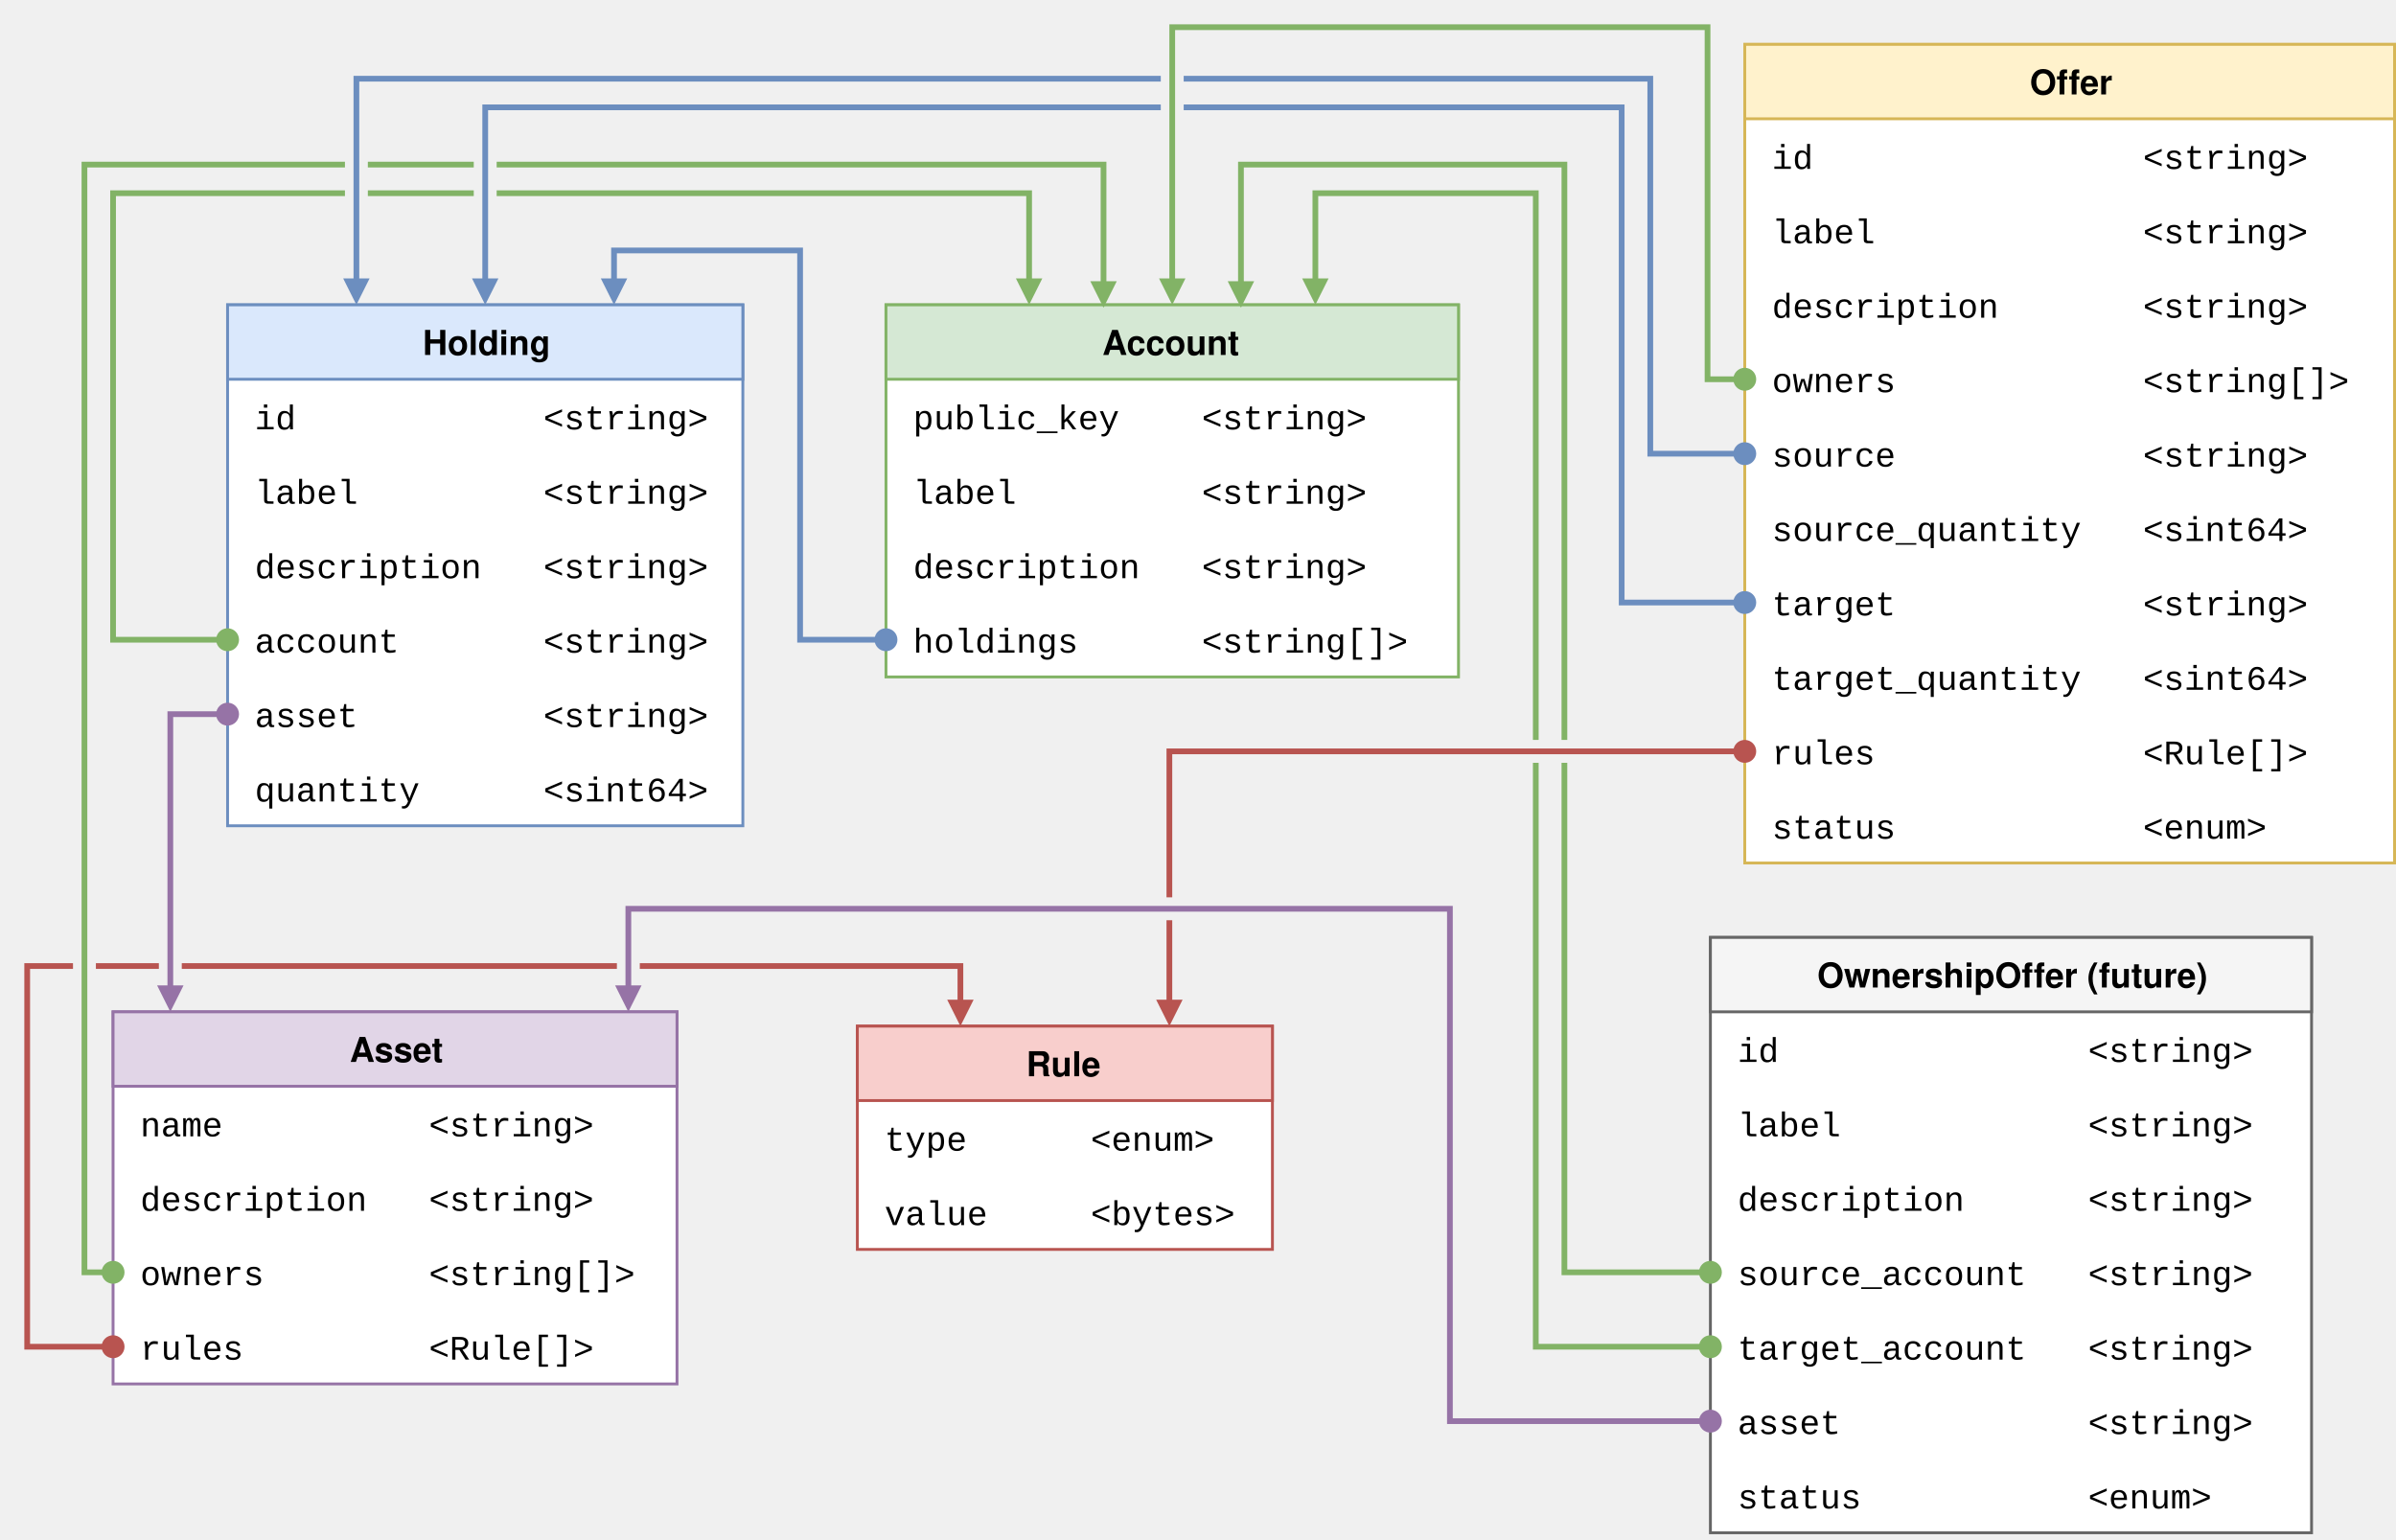
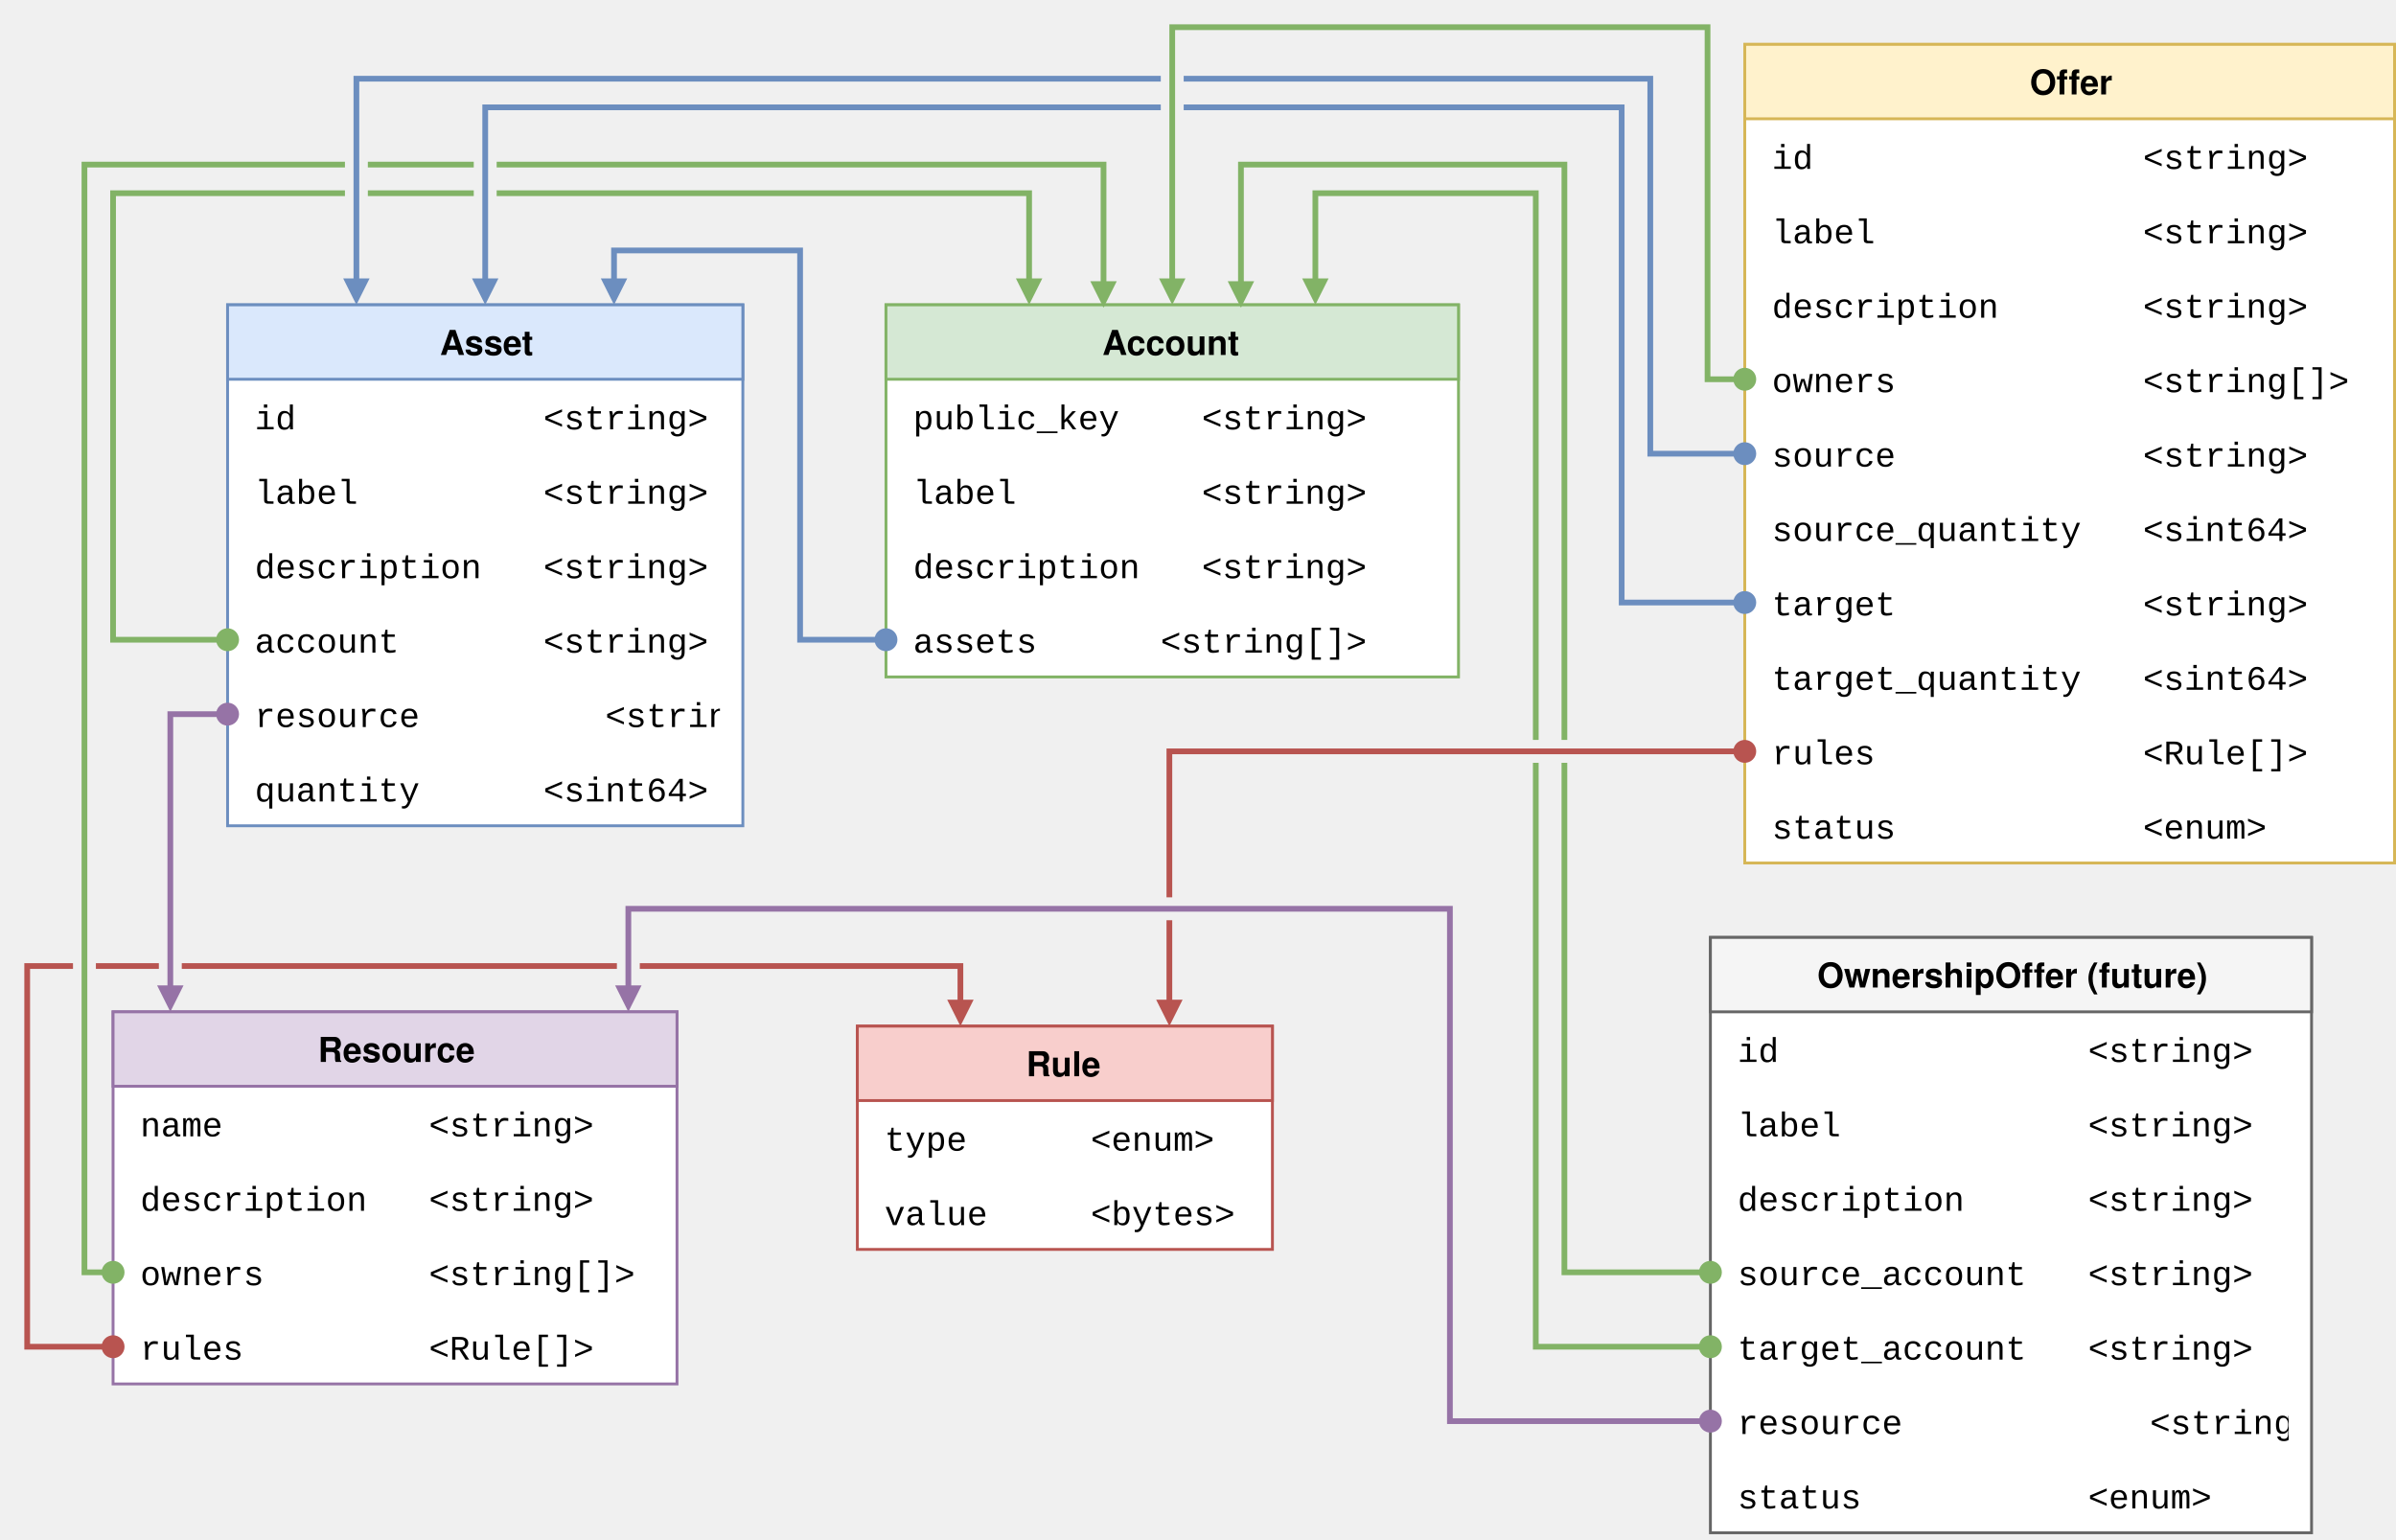
<svg xmlns="http://www.w3.org/2000/svg" width="837px" height="538px" version="1.1" content="&lt;mxfile userAgent=&quot;Mozilla/5.0 (Macintosh; Intel Mac OS X 10_12_6) AppleWebKit/537.36 (KHTML, like Gecko) Chrome/63.0.324.84 Safari/537.36&quot; version=&quot;7.8.8&quot; editor=&quot;www.draw.io&quot; type=&quot;google&quot;&gt;&lt;diagram id=&quot;e56a1550-8fbb-45ad-956c-1786394a9013&quot; name=&quot;Page-1&quot;&gt;7V3dk5u2Fv9rPHP70A5IfPkxcZLbh+1tpnlo+5SRQbZpMPLFcnbdv77CSBgk8bULsrfLbiZjDgeQ0e9I53sXcLV/+m+GDrtfSISTBbCipwX8sABgCSH7PyecC4Lr+wVhm8VRQbKvhC/x35gTLU49xRE+1hgpIQmND3ViSNIUh7RGQ1lGHutsG5LUn3pAW6wQvoQoUam/xxHdFdTAta70n3G83Ykn2xY/s0eCmROOOxSRxwoJflzAVUYILT7tn1Y4yd+deC/FdZ8azpYDy3BK+1zgwLVlBy5yrSXwwQb/6PKp+Y6SE/+2v242OOPDpWfxDo6P8T5BKTt6vyEp/cLP2Ow43MVJ9IDO5JSP4UhR+E0cvd+RLP6b8aOEM7PTGeVTDLz8bnGSrEhCsstz4GazAWFYu/JLfkd21mLUDB/ZtZ/FF7Yl0i/oqcb4gI6UE0KSJOhwjNfluPco28bpe0Ip2XMm8S0/KYNiP+w8SuJtymghexZ7SfnXycg3XGGNvLXnepVbPcSpeGBGTmmEo3JA+zgUzxW4yA+2CToexYkDCuN0m7+s69ED3lBO4bOHM4qfGjFhl0hjEorJHtPszFj4BZ4QMy6dtlccPl6hDgAX2F0F5iDgjIiL17a89RWB7AMHYU9Aep4CSMa7Aot3bJQW/6A91J7SfgBeQou5y18t8La0fJMVxLM3SpUZTkkhAhV8cFJ9boIr5Tf+ynISYTO1SS4zvYujCKcXVFBEUQHLfMoPJE7p5ZW679k/NtyV9ZO7cNmYVuzYvh6zfzl7RlckZcNE8WXCMcP8I85xf5HUT2gfJ/nUrsgpi3PJtv6HH/tCp2HBUMHEwQP6gmcK7LiOgp0ErS97USNSZrzcFC8uuCVeXAUvTM8Is/hAY5I2ImLGxfS48ANzuAA2DkHgQ+A6IQzD8EdbgQV5THF27LVYdC0f+WR8mMEyJlhsy7nlKqJqLEf2rUPctnTMu00HUKpGhjUNaqB1Q9R4fgNqvv7/hFIa03PTbsPeo+fMuJgOF+5NdVgVF8xi3mLaa7fRarbzgjLdzhPcUn/1ggasXNcQ3cbytheQacxey6C+quJgqeAgOyX4OGDJaDRufmM3mnXWCRADb6mz+paCmCN7uaejDITBaitOT/sZKeO61AzqqYotDJRJxNEWCw2Mvagd2ZIUJR+vVMnP/ddpfxD8W3QQlCIEkHvKd3QvogP4KaZ/8Ovyz3/mn9nM5Lhi3+SP+uGfnPMSU3iXB3ryIX3PYw0FLXfjL9S4g3e5QSSuWCckjy/kpMoF7IizO/mQMaVnfoxOlOTAK7/7AyGH8jFSPCAAa+h55RkRPwJClS1uaXv8uHKl8yH/XSgRksjFQeSUaMunoxFrnMTt0VZvB9cy9RCFQA/RDCeIxt/rA9Dh73Ipe+HoXGHgYnm98+ecsCgjE+6So7y02GAVy938Viu7Iwc+LElSivFe5ab84s9cdIMXy9JQUQH3LyuyRDRbfpIYIBxsQp3IeWGA1xvtyvM8kWl0+bTLzPImMuNLMuAu22VG4gdBK7sN3Bb2CWRmaUZm3rZYtG2uY4mMb0xkVNBCUANtsKzfoRgTv+iK5sGi50miZNvtoifxww7R860W9vFFz1Y9URdjUJZHY5khQYhfc2bIOnAdt3qrl2WG9LI12jM/oCUhiu8VVUvDdlzV0hCazKg2qa3xZp0PlShKm3NzNjsHm52FfA/J5NBiYRL/BFRDsMXHbiSszzT3fM1QGA8KmiQNg1AAChTehSFbL+nNdqLSAn+lO9HVJ3E3O5FiivsK5IDYraqQK4O442JOzYo9nNZJHH79hs/Nvs85wvaMtafJtdSSUKgDwjRrj5og1jOhcA7BmgKILoPQHEDU3B81g3BGwfQo0OULmkOBainvSBKxOeiKp82pgRVH1sszezpAos0TNIcSNUr/c4GS2ymywln4ShXZ0qX5aoptgm491w50eq5INBoVko6aBsB4hyaLzPvbGPtbg+u7xRujw8kkK5ejemNmNfjOAKLz0ZgDiOqjmdXgW6BAowYbRIHqNUHCUzdvHaZU4HaA6FRggwhRCzSZ9qXNbZ9r7owvHrqCmMmwEW38TbAMLN9x8GYNNTV32hz2uSbGGBo0ZTAGVwrVsfauWCluZCpjO3Kx/3pN5aXnQ/Sq+lII47RMTtDsXEtNGvQ0ISFHzU5I0R63qTWzITTJulUsDYMsZR1Mplm2VB/fbAjdAgU6c9gYCkRjKLWBQJ+K8DkmMKpB1AEUncVsDiiq1ttUuDeX6d1kHdHay8bw4dvKLJqvGOmbtz4oS11kUA2pl+qToz8wJ19O6Z+sYkT4xu6wykrSsxmhitkudq89aR16bewT1IsAMxLzr6kXKe3aZotxOqFweghF0wI9rVBIsAVuS22gcnEg1XXYkkHaUG8yCv4d4zuG/6ZrDEcSBWiuPGqoKMg5C10bhMwftO8QwHZb2CfYIdx5hxhbV2utKIRBbX34ybLKBeMzzmI2l7nHctRaQ+tulS1Ylw2Hl1E0qk91drdD2RIdebXsHZsWXEqpSWCyXQsEa+wEeIOggzwIRY+Jag/qi7tkFx94M2rrP5sTPWX4B0V2jVUfuvnv4tX6/73LT+VWd+//d5dBXY0CmhxfoVrVTHFrhPJEGaNqbsOgttRzXHs8H452+RhUQKJFzRjdc6SRPaMf9dwb9CYo0VWRmELJ87pQz2iYDg26ahJTaGjqJvxV5NLNG4fOZhkcKBqGCG3piClINLb5nCFhdl3Qtow2hQLxnB7Jk8PDzDNIxgOJrn+0MZCoEeUBjT3nrp6mMKLrG20MIy+PEagOv7flE+0RNat4QJe2s5BCJCO6P5v2iTuMqrlWPTLm8EyKxg5plhxJ64glCJ+lnr/DAyp7W8uMUxNxO+/FMjn3BlVbxTU3YZuuN2iffrpNDZemFT+pyY7jt/cnlNhhR39CCL02/gkieb5xmfkXx7pvKTPiDxjcocw41rKGauDBUVGt7N4vD0+/deWsR8C6ItIeWEwbnm5w8N1hcNp1JPWsIzot83eEpx3xJy+eE552gNTXerqkKkUkX66bPVMk38bO00Nex5G84H4lD0qS16GayfwdWbjOqFm47PD6F8sL9uuffYcf/wE=&lt;/diagram&gt;&lt;/mxfile&gt;">
  <defs>
    <clipPath id="mx-clip-617-46-211-26-0">
      <rect x="617" y="46" width="211" height="26" />
    </clipPath>
    <clipPath id="mx-clip-617-72-211-26-0">
      <rect x="617" y="72" width="211" height="26" />
    </clipPath>
    <clipPath id="mx-clip-617-98-211-26-0">
      <rect x="617" y="98" width="211" height="26" />
    </clipPath>
    <clipPath id="mx-clip-617-124-211-26-0">
      <rect x="617" y="124" width="211" height="26" />
    </clipPath>
    <clipPath id="mx-clip-617-150-211-26-0">
      <rect x="617" y="150" width="211" height="26" />
    </clipPath>
    <clipPath id="mx-clip-617-176-211-26-0">
      <rect x="617" y="176" width="211" height="26" />
    </clipPath>
    <clipPath id="mx-clip-617-202-211-26-0">
      <rect x="617" y="202" width="211" height="26" />
    </clipPath>
    <clipPath id="mx-clip-617-228-211-26-0">
      <rect x="617" y="228" width="211" height="26" />
    </clipPath>
    <clipPath id="mx-clip-617-254-211-26-0">
      <rect x="617" y="254" width="211" height="26" />
    </clipPath>
    <clipPath id="mx-clip-617-280-211-26-0">
      <rect x="617" y="280" width="211" height="26" />
    </clipPath>
    <clipPath id="mx-clip-307-389-129-26-0">
      <rect x="307" y="389" width="129" height="26" />
    </clipPath>
    <clipPath id="mx-clip-307-415-129-26-0">
      <rect x="307" y="415" width="129" height="26" />
    </clipPath>
    <clipPath id="mx-clip-317-137-184-26-0">
      <rect x="317" y="137" width="184" height="26" />
    </clipPath>
    <clipPath id="mx-clip-317-163-184-26-0">
      <rect x="317" y="163" width="184" height="26" />
    </clipPath>
    <clipPath id="mx-clip-317-189-184-26-0">
      <rect x="317" y="189" width="184" height="26" />
    </clipPath>
    <clipPath id="mx-clip-317-215-184-26-0">
      <rect x="317" y="215" width="184" height="26" />
    </clipPath>
    <clipPath id="mx-clip-87-137-164-26-0">
      <rect x="87" y="137" width="164" height="26" />
    </clipPath>
    <clipPath id="mx-clip-87-163-164-26-0">
      <rect x="87" y="163" width="164" height="26" />
    </clipPath>
    <clipPath id="mx-clip-87-189-164-26-0">
      <rect x="87" y="189" width="164" height="26" />
    </clipPath>
    <clipPath id="mx-clip-87-215-164-26-0">
      <rect x="87" y="215" width="164" height="26" />
    </clipPath>
    <clipPath id="mx-clip-87-241-164-26-0">
      <rect x="87" y="241" width="164" height="26" />
    </clipPath>
    <clipPath id="mx-clip-87-267-164-26-0">
      <rect x="87" y="267" width="164" height="26" />
    </clipPath>
    <clipPath id="mx-clip-47-384-181-26-0">
      <rect x="47" y="384" width="181" height="26" />
    </clipPath>
    <clipPath id="mx-clip-47-410-181-26-0">
      <rect x="47" y="410" width="181" height="26" />
    </clipPath>
    <clipPath id="mx-clip-47-436-181-26-0">
      <rect x="47" y="436" width="181" height="26" />
    </clipPath>
    <clipPath id="mx-clip-47-462-181-26-0">
      <rect x="47" y="462" width="181" height="26" />
    </clipPath>
    <clipPath id="mx-clip-605-358-194-26-0">
      <rect x="605" y="358" width="194" height="26" />
    </clipPath>
    <clipPath id="mx-clip-605-384-194-26-0">
      <rect x="605" y="384" width="194" height="26" />
    </clipPath>
    <clipPath id="mx-clip-605-410-194-26-0">
      <rect x="605" y="410" width="194" height="26" />
    </clipPath>
    <clipPath id="mx-clip-605-436-194-26-0">
      <rect x="605" y="436" width="194" height="26" />
    </clipPath>
    <clipPath id="mx-clip-605-462-194-26-0">
      <rect x="605" y="462" width="194" height="26" />
    </clipPath>
    <clipPath id="mx-clip-605-488-194-26-0">
      <rect x="605" y="488" width="194" height="26" />
    </clipPath>
    <clipPath id="mx-clip-605-514-194-26-0">
      <rect x="605" y="514" width="194" height="26" />
    </clipPath>
  </defs>
  <g transform="translate(0.5,0.5)">
    <rect x="609" y="15" width="227" height="286" fill="#ffffff" stroke="#d6b656" pointer-events="none" />
    <path d="M 609 41 L 609 15 L 836 15 L 836 41 Z" fill="#fff2cc" stroke="#d6b656" stroke-miterlimit="10" pointer-events="none" />
    <g fill="#000000" font-family="Helvetica" font-weight="bold" text-anchor="middle" font-size="12px">
      <text x="723" y="32.5">Offer</text>
    </g>
    <g fill="#000000" font-family="Courier New" clip-path="url(#mx-clip-617-46-211-26-0)" font-size="12px">
      <text x="618.5" y="58.5">id                &lt;string&gt;</text>
    </g>
    <g fill="#000000" font-family="Courier New" clip-path="url(#mx-clip-617-72-211-26-0)" font-size="12px">
      <text x="618.5" y="84.5">label             &lt;string&gt;</text>
    </g>
    <g fill="#000000" font-family="Courier New" clip-path="url(#mx-clip-617-98-211-26-0)" font-size="12px">
      <text x="618.5" y="110.5">description       &lt;string&gt;</text>
    </g>
    <g fill="#000000" font-family="Courier New" clip-path="url(#mx-clip-617-124-211-26-0)" font-size="12px">
      <text x="618.5" y="136.5">owners            &lt;string[]&gt;</text>
    </g>
    <g fill="#000000" font-family="Courier New" clip-path="url(#mx-clip-617-150-211-26-0)" font-size="12px">
      <text x="618.5" y="162.5">source            &lt;string&gt;</text>
    </g>
    <g fill="#000000" font-family="Courier New" clip-path="url(#mx-clip-617-176-211-26-0)" font-size="12px">
      <text x="618.5" y="188.5">source_quantity   &lt;sint64&gt;</text>
    </g>
    <g fill="#000000" font-family="Courier New" clip-path="url(#mx-clip-617-202-211-26-0)" font-size="12px">
      <text x="618.5" y="214.5">target            &lt;string&gt;</text>
    </g>
    <g fill="#000000" font-family="Courier New" clip-path="url(#mx-clip-617-228-211-26-0)" font-size="12px">
      <text x="618.5" y="240.5">target_quantity   &lt;sint64&gt;</text>
    </g>
    <g fill="#000000" font-family="Courier New" clip-path="url(#mx-clip-617-254-211-26-0)" font-size="12px">
      <text x="618.5" y="266.5">rules             &lt;Rule[]&gt;</text>
    </g>
    <g fill="#000000" font-family="Courier New" clip-path="url(#mx-clip-617-280-211-26-0)" font-size="12px">
      <text x="618.5" y="292.5">status            &lt;enum&gt;</text>
    </g>
    <path d="M 606 132 L 596 132 L 596 9 L 409 9 L 409 97.76" fill="none" stroke="#82b366" stroke-width="2" stroke-miterlimit="10" pointer-events="none" />
    <ellipse cx="609" cy="132" rx="3" ry="3" fill="#82b366" stroke="#82b366" stroke-width="2" pointer-events="none" />
    <path d="M 409 103.76 L 406 97.76 L 412 97.76 Z" fill="#82b366" stroke="#82b366" stroke-width="2" stroke-miterlimit="10" pointer-events="none" />
    <path d="M 606 158 L 576 158 L 576 27 L 413 27 M 405 27 M 405 27 L 124 27 L 124 97.76" fill="none" stroke="#6c8ebf" stroke-width="2" stroke-miterlimit="10" pointer-events="none" />
    <ellipse cx="609" cy="158" rx="3" ry="3" fill="#6c8ebf" stroke="#6c8ebf" stroke-width="2" pointer-events="none" />
    <path d="M 124 103.76 L 121 97.76 L 127 97.76 Z" fill="#6c8ebf" stroke="#6c8ebf" stroke-width="2" stroke-miterlimit="10" pointer-events="none" />
    <path d="M 606 210 L 566 210 L 566 37 L 413 37 M 405 37 M 405 37 L 169 37 L 169 97.76" fill="none" stroke="#6c8ebf" stroke-width="2" stroke-miterlimit="10" pointer-events="none" />
    <ellipse cx="609" cy="210" rx="3" ry="3" fill="#6c8ebf" stroke="#6c8ebf" stroke-width="2" pointer-events="none" />
    <path d="M 169 103.76 L 166 97.76 L 172 97.76 Z" fill="#6c8ebf" stroke="#6c8ebf" stroke-width="2" stroke-miterlimit="10" pointer-events="none" />
    <rect x="299" y="358" width="145" height="78" fill="#ffffff" stroke="#b85450" pointer-events="none" />
    <path d="M 299 384 L 299 358 L 444 358 L 444 384 Z" fill="#f8cecc" stroke="#b85450" stroke-miterlimit="10" pointer-events="none" />
    <g fill="#000000" font-family="Helvetica" font-weight="bold" text-anchor="middle" font-size="12px">
      <text x="371" y="375.5">Rule</text>
    </g>
    <g fill="#000000" font-family="Courier New" clip-path="url(#mx-clip-307-389-129-26-0)" font-size="12px">
      <text x="308.5" y="401.5">type      &lt;enum&gt;</text>
    </g>
    <g fill="#000000" font-family="Courier New" clip-path="url(#mx-clip-307-415-129-26-0)" font-size="12px">
      <text x="308.5" y="427.5">value     &lt;bytes&gt;</text>
    </g>
    <rect x="309" y="106" width="200" height="130" fill="#ffffff" stroke="#82b366" pointer-events="none" />
    <path d="M 309 132 L 309 106 L 509 106 L 509 132 Z" fill="#d5e8d4" stroke="#82b366" stroke-miterlimit="10" pointer-events="none" />
    <g fill="#000000" font-family="Helvetica" font-weight="bold" text-anchor="middle" font-size="12px">
      <text x="408.5" y="123.5">Account</text>
    </g>
    <g fill="#000000" font-family="Courier New" clip-path="url(#mx-clip-317-137-184-26-0)" font-size="12px">
      <text x="318.5" y="149.5">public_key    &lt;string&gt;</text>
    </g>
    <g fill="#000000" font-family="Courier New" clip-path="url(#mx-clip-317-163-184-26-0)" font-size="12px">
      <text x="318.5" y="175.5">label         &lt;string&gt;</text>
    </g>
    <g fill="#000000" font-family="Courier New" clip-path="url(#mx-clip-317-189-184-26-0)" font-size="12px">
      <text x="318.5" y="201.5">description   &lt;string&gt;</text>
    </g>
    <g fill="#000000" font-family="Courier New" clip-path="url(#mx-clip-317-215-184-26-0)" font-size="12px">
-       <text x="318.5" y="227.5">holdings      &lt;string[]&gt;</text>
+       <text x="318.5" y="227.5">assets      &lt;string[]&gt;</text>
    </g>
    <rect x="79" y="106" width="180" height="182" fill="#ffffff" stroke="#6c8ebf" pointer-events="none" />
    <path d="M 79 132 L 79 106 L 259 106 L 259 132 Z" fill="#dae8fc" stroke="#6c8ebf" stroke-miterlimit="10" pointer-events="none" />
    <g fill="#000000" font-family="Helvetica" font-weight="bold" text-anchor="middle" font-size="12px">
-       <text x="169.5" y="123.5">Holding</text>
+       <text x="169.5" y="123.5">Asset</text>
    </g>
    <g fill="#000000" font-family="Courier New" clip-path="url(#mx-clip-87-137-164-26-0)" font-size="12px">
      <text x="88.5" y="149.5">id            &lt;string&gt;</text>
    </g>
    <g fill="#000000" font-family="Courier New" clip-path="url(#mx-clip-87-163-164-26-0)" font-size="12px">
      <text x="88.5" y="175.5">label         &lt;string&gt;</text>
    </g>
    <g fill="#000000" font-family="Courier New" clip-path="url(#mx-clip-87-189-164-26-0)" font-size="12px">
      <text x="88.5" y="201.5">description   &lt;string&gt;</text>
    </g>
    <g fill="#000000" font-family="Courier New" clip-path="url(#mx-clip-87-215-164-26-0)" font-size="12px">
      <text x="88.5" y="227.5">account       &lt;string&gt;</text>
    </g>
    <g fill="#000000" font-family="Courier New" clip-path="url(#mx-clip-87-241-164-26-0)" font-size="12px">
-       <text x="88.5" y="253.5">asset         &lt;string&gt;</text>
+       <text x="88.5" y="253.5">resource         &lt;string&gt;</text>
    </g>
    <g fill="#000000" font-family="Courier New" clip-path="url(#mx-clip-87-267-164-26-0)" font-size="12px">
      <text x="88.5" y="279.5">quantity      &lt;sint64&gt;</text>
    </g>
    <rect x="39" y="353" width="197" height="130" fill="#ffffff" stroke="#9673a6" pointer-events="none" />
    <path d="M 39 379 L 39 353 L 236 353 L 236 379 Z" fill="#e1d5e7" stroke="#9673a6" stroke-miterlimit="10" pointer-events="none" />
    <g fill="#000000" font-family="Helvetica" font-weight="bold" text-anchor="middle" font-size="12px">
-       <text x="138" y="370.5">Asset</text>
+       <text x="138" y="370.5">Resource</text>
    </g>
    <g fill="#000000" font-family="Courier New" clip-path="url(#mx-clip-47-384-181-26-0)" font-size="12px">
      <text x="48.5" y="396.5">name          &lt;string&gt;</text>
    </g>
    <g fill="#000000" font-family="Courier New" clip-path="url(#mx-clip-47-410-181-26-0)" font-size="12px">
      <text x="48.5" y="422.5">description   &lt;string&gt;</text>
    </g>
    <g fill="#000000" font-family="Courier New" clip-path="url(#mx-clip-47-436-181-26-0)" font-size="12px">
      <text x="48.5" y="448.5">owners        &lt;string[]&gt;</text>
    </g>
    <g fill="#000000" font-family="Courier New" clip-path="url(#mx-clip-47-462-181-26-0)" font-size="12px">
      <text x="48.5" y="474.5">rules         &lt;Rule[]&gt;</text>
    </g>
    <path d="M 76 223 L 39 223 L 39 67 L 120 67 M 128 67 M 128 67 L 165 67 M 173 67 M 173 67 L 359 67 L 359 97.76" fill="none" stroke="#82b366" stroke-width="2" stroke-miterlimit="10" pointer-events="none" />
    <ellipse cx="79" cy="223" rx="3" ry="3" fill="#82b366" stroke="#82b366" stroke-width="2" pointer-events="none" />
    <path d="M 359 103.76 L 356 97.76 L 362 97.76 Z" fill="#82b366" stroke="#82b366" stroke-width="2" stroke-miterlimit="10" pointer-events="none" />
    <path d="M 76 249 L 59 249 L 59 344.76" fill="none" stroke="#9673a6" stroke-width="2" stroke-miterlimit="10" pointer-events="none" />
    <ellipse cx="79" cy="249" rx="3" ry="3" fill="#9673a6" stroke="#9673a6" stroke-width="2" pointer-events="none" />
    <path d="M 59 350.76 L 56 344.76 L 62 344.76 Z" fill="#9673a6" stroke="#9673a6" stroke-width="2" stroke-miterlimit="10" pointer-events="none" />
    <path d="M 306 223 L 279 223 L 279 87 L 214 87 L 214 97.76" fill="none" stroke="#6c8ebf" stroke-width="2" stroke-miterlimit="10" pointer-events="none" />
    <ellipse cx="309" cy="223" rx="3" ry="3" fill="#6c8ebf" stroke="#6c8ebf" stroke-width="2" pointer-events="none" />
    <path d="M 214 103.76 L 211 97.76 L 217 97.76 Z" fill="#6c8ebf" stroke="#6c8ebf" stroke-width="2" stroke-miterlimit="10" pointer-events="none" />
    <path d="M 36 444 L 29 444 L 29 57 L 120 57 M 128 57 M 128 57 L 165 57 M 173 57 M 173 57 L 385 57 L 385 98.76" fill="none" stroke="#82b366" stroke-width="2" stroke-miterlimit="10" pointer-events="none" />
    <ellipse cx="39" cy="444" rx="3" ry="3" fill="#82b366" stroke="#82b366" stroke-width="2" pointer-events="none" />
    <path d="M 385 104.76 L 382 98.76 L 388 98.76 Z" fill="#82b366" stroke="#82b366" stroke-width="2" stroke-miterlimit="10" pointer-events="none" />
    <rect x="597" y="327" width="210" height="208" fill="#ffffff" stroke="#666666" pointer-events="none" />
    <path d="M 597 353 L 597 327 L 807 327 L 807 353 Z" fill="#f5f5f5" stroke="#666666" stroke-miterlimit="10" pointer-events="none" />
    <g fill="#000000" font-family="Helvetica" font-weight="bold" text-anchor="middle" font-size="12px">
      <text x="702.5" y="344.5">OwnershipOffer (future)</text>
    </g>
    <g fill="#000000" font-family="Courier New" clip-path="url(#mx-clip-605-358-194-26-0)" font-size="12px">
      <text x="606.5" y="370.5">id               &lt;string&gt;</text>
    </g>
    <g fill="#000000" font-family="Courier New" clip-path="url(#mx-clip-605-384-194-26-0)" font-size="12px">
      <text x="606.5" y="396.5">label            &lt;string&gt;</text>
    </g>
    <g fill="#000000" font-family="Courier New" clip-path="url(#mx-clip-605-410-194-26-0)" font-size="12px">
      <text x="606.5" y="422.5">description      &lt;string&gt;</text>
    </g>
    <g fill="#000000" font-family="Courier New" clip-path="url(#mx-clip-605-436-194-26-0)" font-size="12px">
      <text x="606.5" y="448.5">source_account   &lt;string&gt;</text>
    </g>
    <g fill="#000000" font-family="Courier New" clip-path="url(#mx-clip-605-462-194-26-0)" font-size="12px">
      <text x="606.5" y="474.5">target_account   &lt;string&gt;</text>
    </g>
    <g fill="#000000" font-family="Courier New" clip-path="url(#mx-clip-605-488-194-26-0)" font-size="12px">
-       <text x="606.5" y="500.5">asset            &lt;string&gt;</text>
+       <text x="606.5" y="500.5">resource            &lt;string&gt;</text>
    </g>
    <g fill="#000000" font-family="Courier New" clip-path="url(#mx-clip-605-514-194-26-0)" font-size="12px">
      <text x="606.5" y="526.5">status           &lt;enum&gt;</text>
    </g>
    <path d="M 594 496 L 506 496 L 506 317 L 219 317 L 219 344.76" fill="none" stroke="#9673a6" stroke-width="2" stroke-miterlimit="10" pointer-events="none" />
    <ellipse cx="597" cy="496" rx="3" ry="3" fill="#9673a6" stroke="#9673a6" stroke-width="2" pointer-events="none" />
    <path d="M 219 350.76 L 216 344.76 L 222 344.76 Z" fill="#9673a6" stroke="#9673a6" stroke-width="2" stroke-miterlimit="10" pointer-events="none" />
    <path d="M 36 470 L 9 470 L 9 337 L 25 337 M 33 337 M 33 337 L 55 337 M 63 337 M 63 337 L 215 337 M 223 337 M 223 337 L 335 337 L 335 349.76" fill="none" stroke="#b85450" stroke-width="2" stroke-miterlimit="10" pointer-events="none" />
    <ellipse cx="39" cy="470" rx="3" ry="3" fill="#b85450" stroke="#b85450" stroke-width="2" pointer-events="none" />
    <path d="M 335 355.76 L 332 349.76 L 338 349.76 Z" fill="#b85450" stroke="#b85450" stroke-width="2" stroke-miterlimit="10" pointer-events="none" />
    <path d="M 606 262 L 408 262 L 408 313 M 408 321 M 408 321 L 408 349.76" fill="none" stroke="#b85450" stroke-width="2" stroke-miterlimit="10" pointer-events="none" />
    <ellipse cx="609" cy="262" rx="3" ry="3" fill="#b85450" stroke="#b85450" stroke-width="2" pointer-events="none" />
    <path d="M 408 355.76 L 405 349.76 L 411 349.76 Z" fill="#b85450" stroke="#b85450" stroke-width="2" stroke-miterlimit="10" pointer-events="none" />
    <path d="M 594 444 L 546 444 L 546 266 M 546 258 M 546 258 L 546 57 L 433 57 L 433 98.76" fill="none" stroke="#82b366" stroke-width="2" stroke-miterlimit="10" pointer-events="none" />
    <ellipse cx="597" cy="444" rx="3" ry="3" fill="#82b366" stroke="#82b366" stroke-width="2" pointer-events="none" />
    <path d="M 433 104.76 L 430 98.76 L 436 98.76 Z" fill="#82b366" stroke="#82b366" stroke-width="2" stroke-miterlimit="10" pointer-events="none" />
    <path d="M 594 470 L 536 470 L 536 266 M 536 258 M 536 258 L 536 67 L 459 67 L 459 97.76" fill="none" stroke="#82b366" stroke-width="2" stroke-miterlimit="10" pointer-events="none" />
    <ellipse cx="597" cy="470" rx="3" ry="3" fill="#82b366" stroke="#82b366" stroke-width="2" pointer-events="none" />
    <path d="M 459 103.76 L 456 97.76 L 462 97.76 Z" fill="#82b366" stroke="#82b366" stroke-width="2" stroke-miterlimit="10" pointer-events="none" />
  </g>
</svg>
